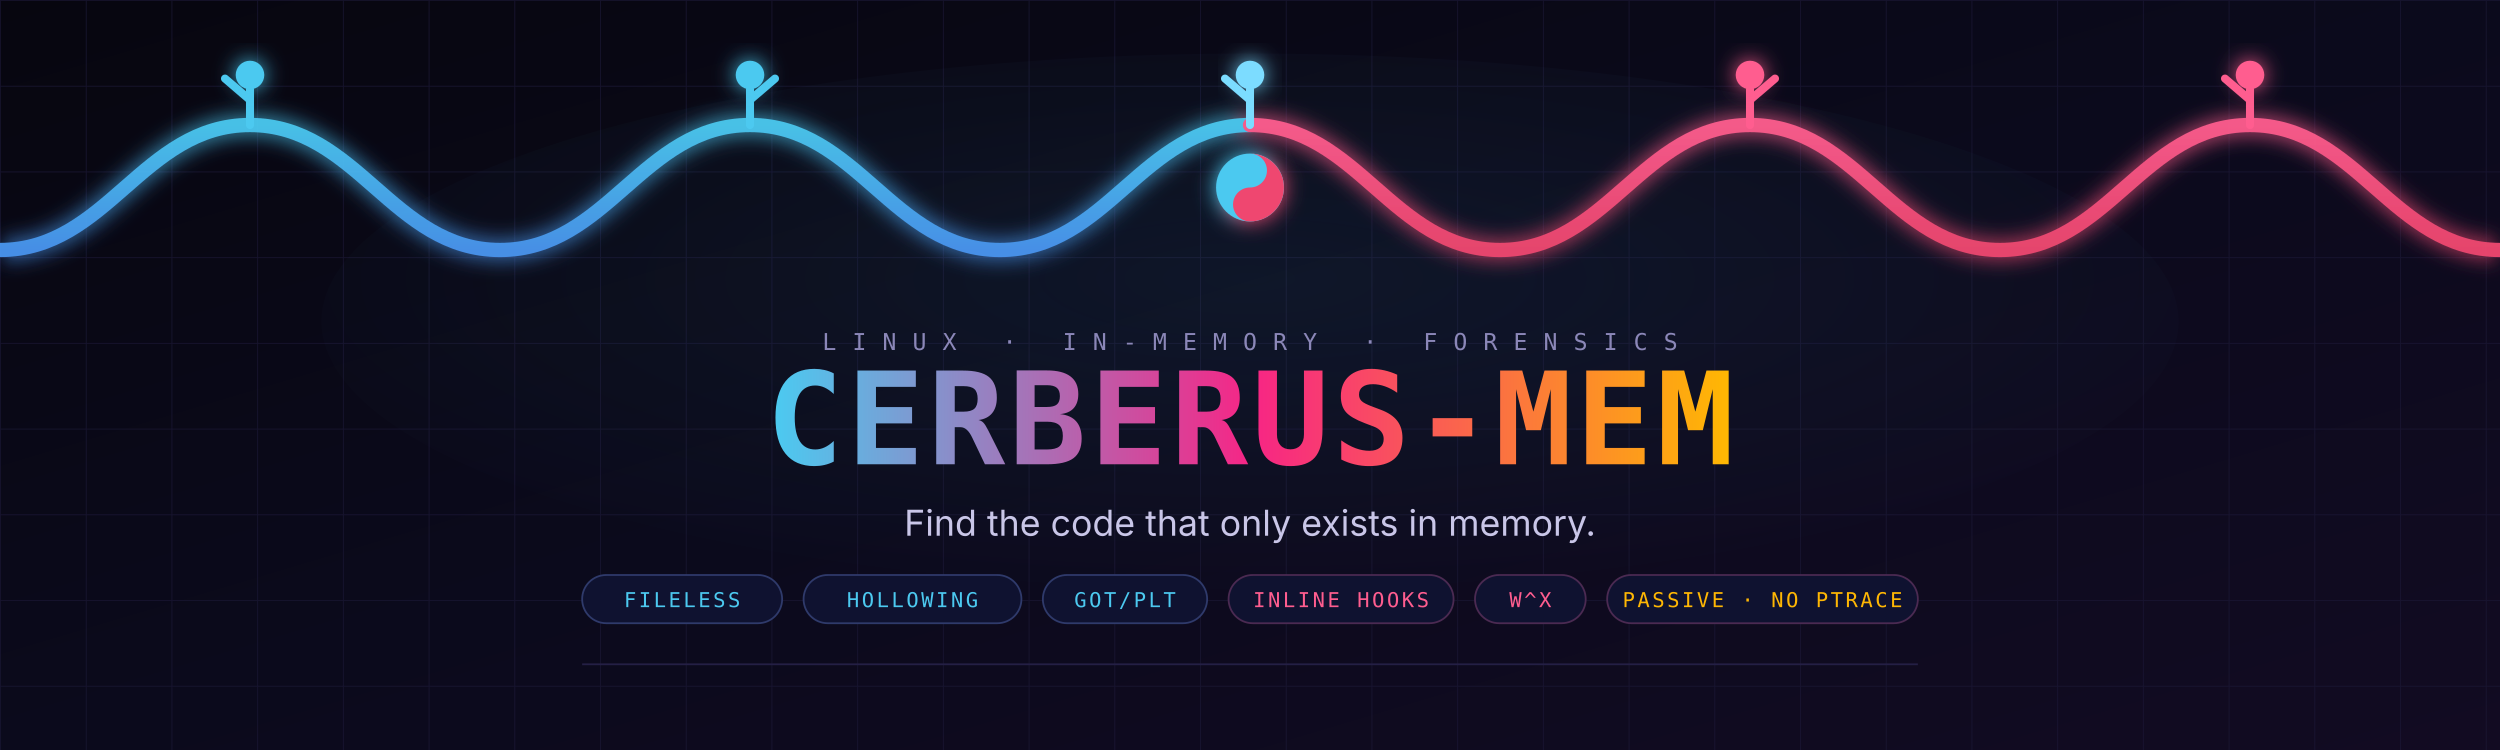
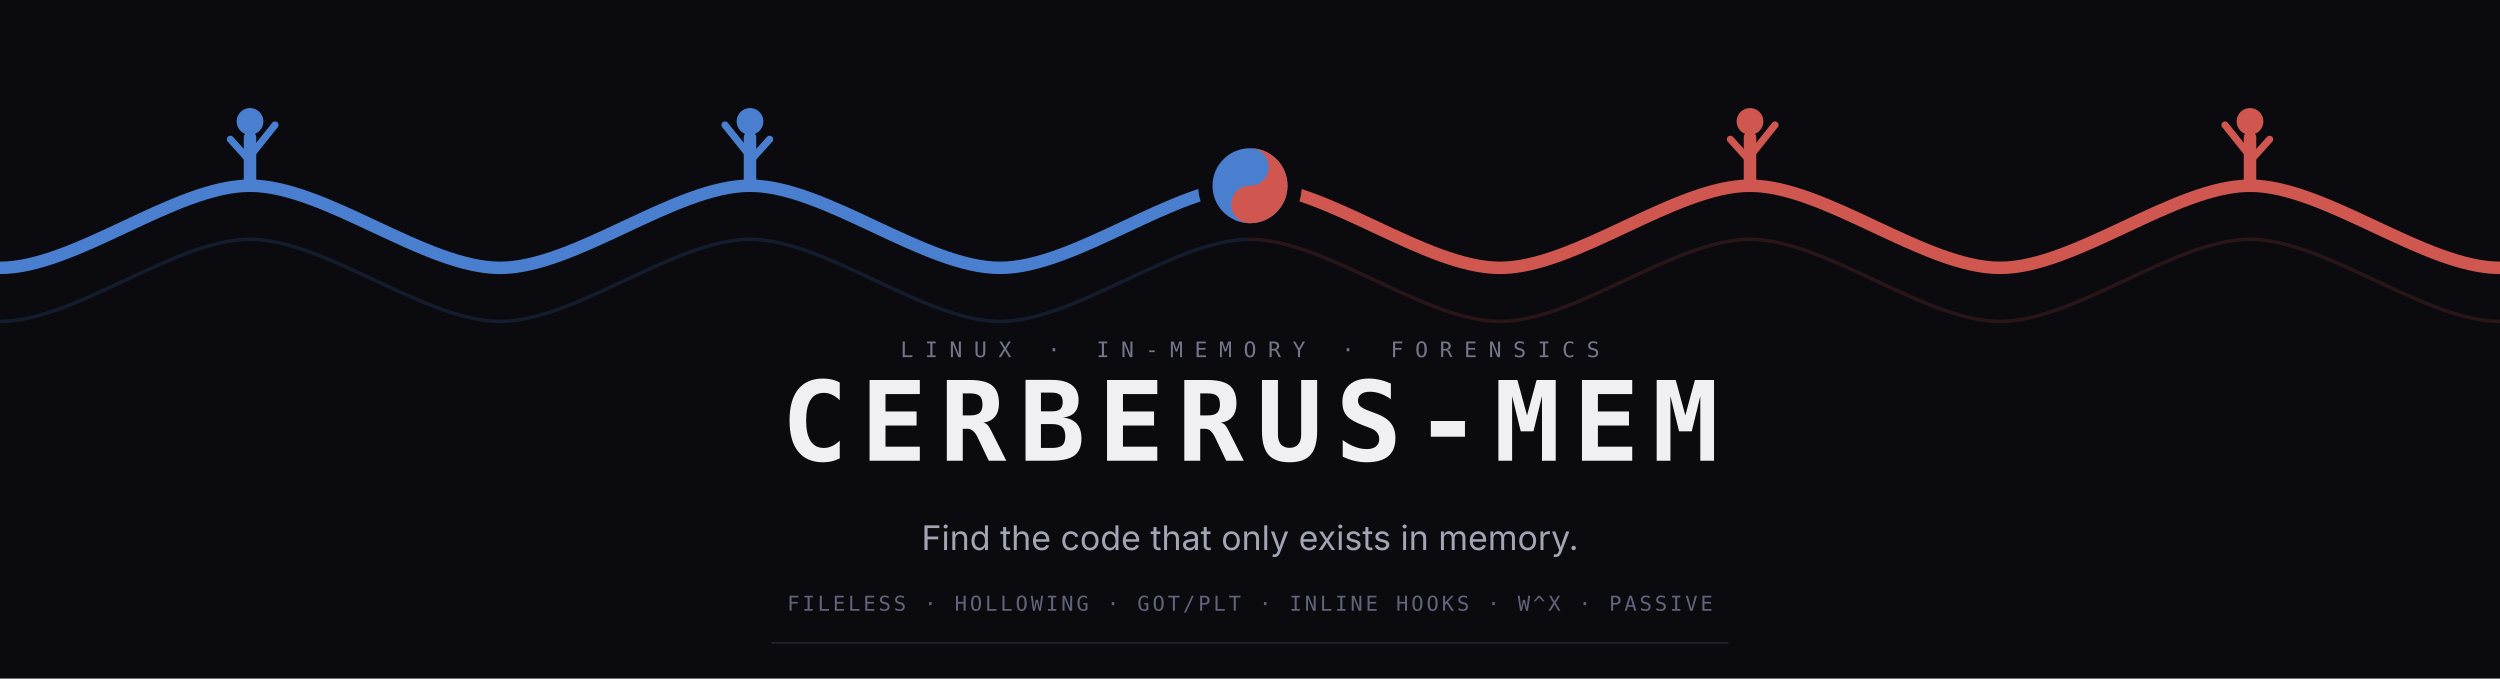
- <svg xmlns="http://www.w3.org/2000/svg" width="1400" height="420" viewBox="0 0 1400 420" role="img" aria-label="Cerberus-Mem — Linux in-memory forensics">
+ <svg xmlns="http://www.w3.org/2000/svg" width="1400" height="380" viewBox="0 0 1400 380" role="img" aria-label="Cerberus-Mem — Linux in-memory forensics">
  <defs>
-     <linearGradient id="bg" x1="0" y1="0" x2="1" y2="1">
-       <stop offset="0" stop-color="#07060f" />
-       <stop offset="0.5" stop-color="#0b0a1c" />
-       <stop offset="1" stop-color="#120b22" />
+     <linearGradient id="rule" x1="0" y1="0" x2="1" y2="0">
+       <stop offset="0" stop-color="#4a7fd0" />
+       <stop offset="1" stop-color="#d0574f" />
    </linearGradient>
-     <linearGradient id="waveL" x1="0" y1="0" x2="0" y2="1">
-       <stop offset="0" stop-color="#4cc9f0" />
-       <stop offset="1" stop-color="#4895ef" />
-     </linearGradient>
-     <linearGradient id="waveR" x1="0" y1="0" x2="0" y2="1">
-       <stop offset="0" stop-color="#ff5d8f" />
-       <stop offset="1" stop-color="#ef476f" />
-     </linearGradient>
-     <linearGradient id="title" x1="0" y1="0" x2="1" y2="0">
-       <stop offset="0" stop-color="#4cc9f0" />
-       <stop offset="0.5" stop-color="#f72585" />
-       <stop offset="1" stop-color="#ffb703" />
-     </linearGradient>
-     <pattern id="grid" width="48" height="48" patternUnits="userSpaceOnUse">
-       <path d="M48 0H0V48" fill="none" stroke="#1b1836" stroke-width="1" />
-     </pattern>
-     <filter id="glow" x="-60%" y="-60%" width="220%" height="220%">
-       <feGaussianBlur stdDeviation="6" result="b" />
-       <feMerge>
-         <feMergeNode in="b" />
-         <feMergeNode in="SourceGraphic" />
-       </feMerge>
-     </filter>
  </defs>
-   <rect width="1400" height="420" fill="url(#bg)" />
-   <rect width="1400" height="420" fill="url(#grid)" opacity="0.7" />
-   <radialGradient id="vig" cx="0.5" cy="0.42" r="0.6">
-     <stop offset="0" stop-color="#4cc9f0" stop-opacity="0.07" />
-     <stop offset="1" stop-color="#4cc9f0" stop-opacity="0" />
-   </radialGradient>
-   <ellipse cx="700" cy="180" rx="520" ry="150" fill="url(#vig)" />
-   <g transform="translate(0 96)">
-     <g fill="none" stroke-linecap="round" stroke-width="8" opacity="0.95" filter="url(#glow)">
-       <path d="M0 44 C 60 44, 80 -26, 140 -26 C 200 -26, 220 44, 280 44 C 340 44, 360 -26, 420 -26 C 480 -26, 500 44, 560 44 C 620 44, 640 -26, 700 -26" stroke="url(#waveL)" />
-       <path d="M700 -26 C 760 -26, 780 44, 840 44 C 900 44, 920 -26, 980 -26 C 1040 -26, 1060 44, 1120 44 C 1180 44, 1200 -26, 1260 -26 C 1320 -26, 1340 44, 1400 44" stroke="url(#waveR)" />
+   <rect width="1400" height="380" fill="#0a0a0f" />
+   <g fill="none" stroke-linecap="round">
+     <path d="M 0.00 150.00 C 42.00 150.00 98.00 104.00 140.00 104.00 C 182.00 104.00 238.00 150.00 280.00 150.00 C 322.00 150.00 378.00 104.00 420.00 104.00 C 462.00 104.00 518.00 150.00 560.00 150.00 C 602.00 150.00 658.00 104.00 700.00 104.00" stroke="#4a7fd0" stroke-width="7" />
+     <path d="M 700.00 104.00 C 742.00 104.00 798.00 150.00 840.00 150.00 C 882.00 150.00 938.00 104.00 980.00 104.00 C 1022.00 104.00 1078.00 150.00 1120.00 150.00 C 1162.00 150.00 1218.00 104.00 1260.00 104.00 C 1302.00 104.00 1358.00 150.00 1400.00 150.00" stroke="#d0574f" stroke-width="7" />
+   </g>
+   <g fill="none" stroke-linecap="round" opacity="0.16">
+     <path d="M 0.00 150.00 C 42.00 150.00 98.00 104.00 140.00 104.00 C 182.00 104.00 238.00 150.00 280.00 150.00 C 322.00 150.00 378.00 104.00 420.00 104.00 C 462.00 104.00 518.00 150.00 560.00 150.00 C 602.00 150.00 658.00 104.00 700.00 104.00" stroke="#4a7fd0" stroke-width="2" transform="translate(0 30)" />
+     <path d="M 700.00 104.00 C 742.00 104.00 798.00 150.00 840.00 150.00 C 882.00 150.00 938.00 104.00 980.00 104.00 C 1022.00 104.00 1078.00 150.00 1120.00 150.00 C 1162.00 150.00 1218.00 104.00 1260.00 104.00 C 1302.00 104.00 1358.00 150.00 1400.00 150.00" stroke="#d0574f" stroke-width="2" transform="translate(0 30)" />
+   </g>
+   <circle cx="700" cy="104.0" r="29" fill="#0a0a0f" />
+   <circle cx="700" cy="104.0" r="21" fill="#4a7fd0" />
+   <path d="M 700 83.0 A 21 21 0 0 1 700 125.0 A 10.5 10.5 0 0 1 700 104.0 A 10.5 10.5 0 0 0 700 83.0 Z" fill="#d0574f" />
+   <g>
+     <g stroke="#4a7fd0" fill="#4a7fd0" stroke-linecap="round">
+       <circle cx="140.0" cy="68.0" r="7.5" stroke="none" />
+       <path d="M 140.0 77.0 L 140.0 102.0" stroke-width="7" fill="none" />
+       <path d="M 142.0 85.0 L 154.0 70.0" stroke-width="4" fill="none" />
+       <path d="M 138.0 88.0 L 129.0 78.0" stroke-width="4" fill="none" />
    </g>
-     <g>
-       <g stroke="#4cc9f0" stroke-width="4.5" stroke-linecap="round" fill="none">
-         <path d="M140 -46 L140 -26" />
-         <path d="M140 -40 L126 -52" />
-         <path d="M420 -46 L420 -26" />
-         <path d="M420 -40 L434 -52" />
-         <path d="M700 -46 L700 -26" stroke="#7bdcff" />
-         <path d="M700 -40 L686 -52" stroke="#7bdcff" />
-       </g>
-       <g fill="#4cc9f0" filter="url(#glow)">
-         <circle cx="140" cy="-54" r="8" />
-         <circle cx="420" cy="-54" r="8" />
-       </g>
-       <circle cx="700" cy="-54" r="8" fill="#7bdcff" filter="url(#glow)" />
-       <g stroke="#ff5d8f" stroke-width="4.5" stroke-linecap="round" fill="none">
-         <path d="M980 -46 L980 -26" />
-         <path d="M980 -40 L994 -52" />
-         <path d="M1260 -46 L1260 -26" />
-         <path d="M1260 -40 L1246 -52" />
-       </g>
-       <g fill="#ff5d8f" filter="url(#glow)">
-         <circle cx="980" cy="-54" r="8" />
-         <circle cx="1260" cy="-54" r="8" />
-       </g>
+     <g stroke="#4a7fd0" fill="#4a7fd0" stroke-linecap="round">
+       <circle cx="420.0" cy="68.0" r="7.5" stroke="none" />
+       <path d="M 420.0 77.0 L 420.0 102.0" stroke-width="7" fill="none" />
+       <path d="M 418.0 85.0 L 406.0 70.0" stroke-width="4" fill="none" />
+       <path d="M 422.0 88.0 L 431.0 78.0" stroke-width="4" fill="none" />
    </g>
-     <g transform="translate(700 9)" filter="url(#glow)">
-       <circle r="19" fill="#4cc9f0" />
-       <path d="M0 -19 A 19 19 0 0 1 0 19 A 9.5 9.5 0 0 1 0 0 A 9.5 9.5 0 0 0 0 -19 Z" fill="#ef476f" />
+     <g stroke="#d0574f" fill="#d0574f" stroke-linecap="round">
+       <circle cx="980.0" cy="68.0" r="7.5" stroke="none" />
+       <path d="M 980.0 77.0 L 980.0 102.0" stroke-width="7" fill="none" />
+       <path d="M 982.0 85.0 L 994.0 70.0" stroke-width="4" fill="none" />
+       <path d="M 978.0 88.0 L 969.0 78.0" stroke-width="4" fill="none" />
+     </g>
+     <g stroke="#d0574f" fill="#d0574f" stroke-linecap="round">
+       <circle cx="1260.0" cy="68.0" r="7.5" stroke="none" />
+       <path d="M 1260.0 77.0 L 1260.0 102.0" stroke-width="7" fill="none" />
+       <path d="M 1258.0 85.0 L 1246.0 70.0" stroke-width="4" fill="none" />
+       <path d="M 1262.0 88.0 L 1271.0 78.0" stroke-width="4" fill="none" />
    </g>
  </g>
-   <text x="700" y="196" text-anchor="middle" font-family="ui-monospace, SFMono-Regular, Menlo, Consolas, monospace" font-size="13" letter-spacing="9" fill="#8b87b8">LINUX · IN-MEMORY · FORENSICS</text>
-   <text x="700" y="260" text-anchor="middle" font-family="ui-monospace, SFMono-Regular, Menlo, Consolas, monospace" font-size="72" font-weight="700" letter-spacing="2" fill="url(#title)">CERBERUS-MEM</text>
-   <text x="700" y="300" text-anchor="middle" font-family="Inter, 'Segoe UI', Helvetica, Arial, sans-serif" font-size="20" fill="#c9c6e8">Find the code that only exists in memory.</text>
-   <g font-family="ui-monospace, SFMono-Regular, Menlo, Consolas, monospace" font-size="11.5" letter-spacing="1.4">
-     <rect x="326" y="322" width="112" height="27" rx="13.5" fill="#0f1230" stroke="#2f3a6b" />
-     <text x="382" y="340" text-anchor="middle" fill="#4cc9f0">FILELESS</text>
-     <rect x="450" y="322" width="122" height="27" rx="13.5" fill="#0f1230" stroke="#2f3a6b" />
-     <text x="511" y="340" text-anchor="middle" fill="#4cc9f0">HOLLOWING</text>
-     <rect x="584" y="322" width="92" height="27" rx="13.5" fill="#0f1230" stroke="#2f3a6b" />
-     <text x="630" y="340" text-anchor="middle" fill="#4cc9f0">GOT/PLT</text>
-     <rect x="688" y="322" width="126" height="27" rx="13.5" fill="#0f1230" stroke="#4b2a52" />
-     <text x="751" y="340" text-anchor="middle" fill="#ff5d8f">INLINE HOOKS</text>
-     <rect x="826" y="322" width="62" height="27" rx="13.5" fill="#0f1230" stroke="#4b2a52" />
-     <text x="857" y="340" text-anchor="middle" fill="#ff5d8f">W^X</text>
-     <rect x="900" y="322" width="174" height="27" rx="13.5" fill="#0f1230" stroke="#4b2a52" />
-     <text x="987" y="340" text-anchor="middle" fill="#ffb703">PASSIVE · NO PTRACE</text>
-   </g>
-   <line x1="326" y1="372" x2="1074" y2="372" stroke="#241f45" stroke-width="1" />
+   <text x="700" y="200" text-anchor="middle" font-family="ui-monospace, SFMono-Regular, Menlo, Consolas, monospace" font-size="12" letter-spacing="6.5" fill="#75758a">LINUX · IN-MEMORY · FORENSICS</text>
+   <text x="700" y="258" text-anchor="middle" font-family="ui-monospace, SFMono-Regular, Menlo, Consolas, monospace" font-size="62" font-weight="700" letter-spacing="7" fill="#f0f0f4">CERBERUS-MEM</text>
+   <line x1="432" y1="278" x2="968" y2="278" stroke="url(#rule)" stroke-width="2" />
+   <text x="700" y="308" text-anchor="middle" font-family="Inter, 'Segoe UI', Helvetica, Arial, sans-serif" font-size="19" fill="#a4a4b4">Find the code that only exists in memory.</text>
+   <text x="700" y="342" text-anchor="middle" font-family="ui-monospace, SFMono-Regular, Menlo, Consolas, monospace" font-size="11.5" letter-spacing="1.6" fill="#63637a">FILELESS · HOLLOWING · GOT/PLT · INLINE HOOKS · W^X · PASSIVE</text>
+   <line x1="432" y1="360" x2="968" y2="360" stroke="#23232e" stroke-width="1" />
</svg>
